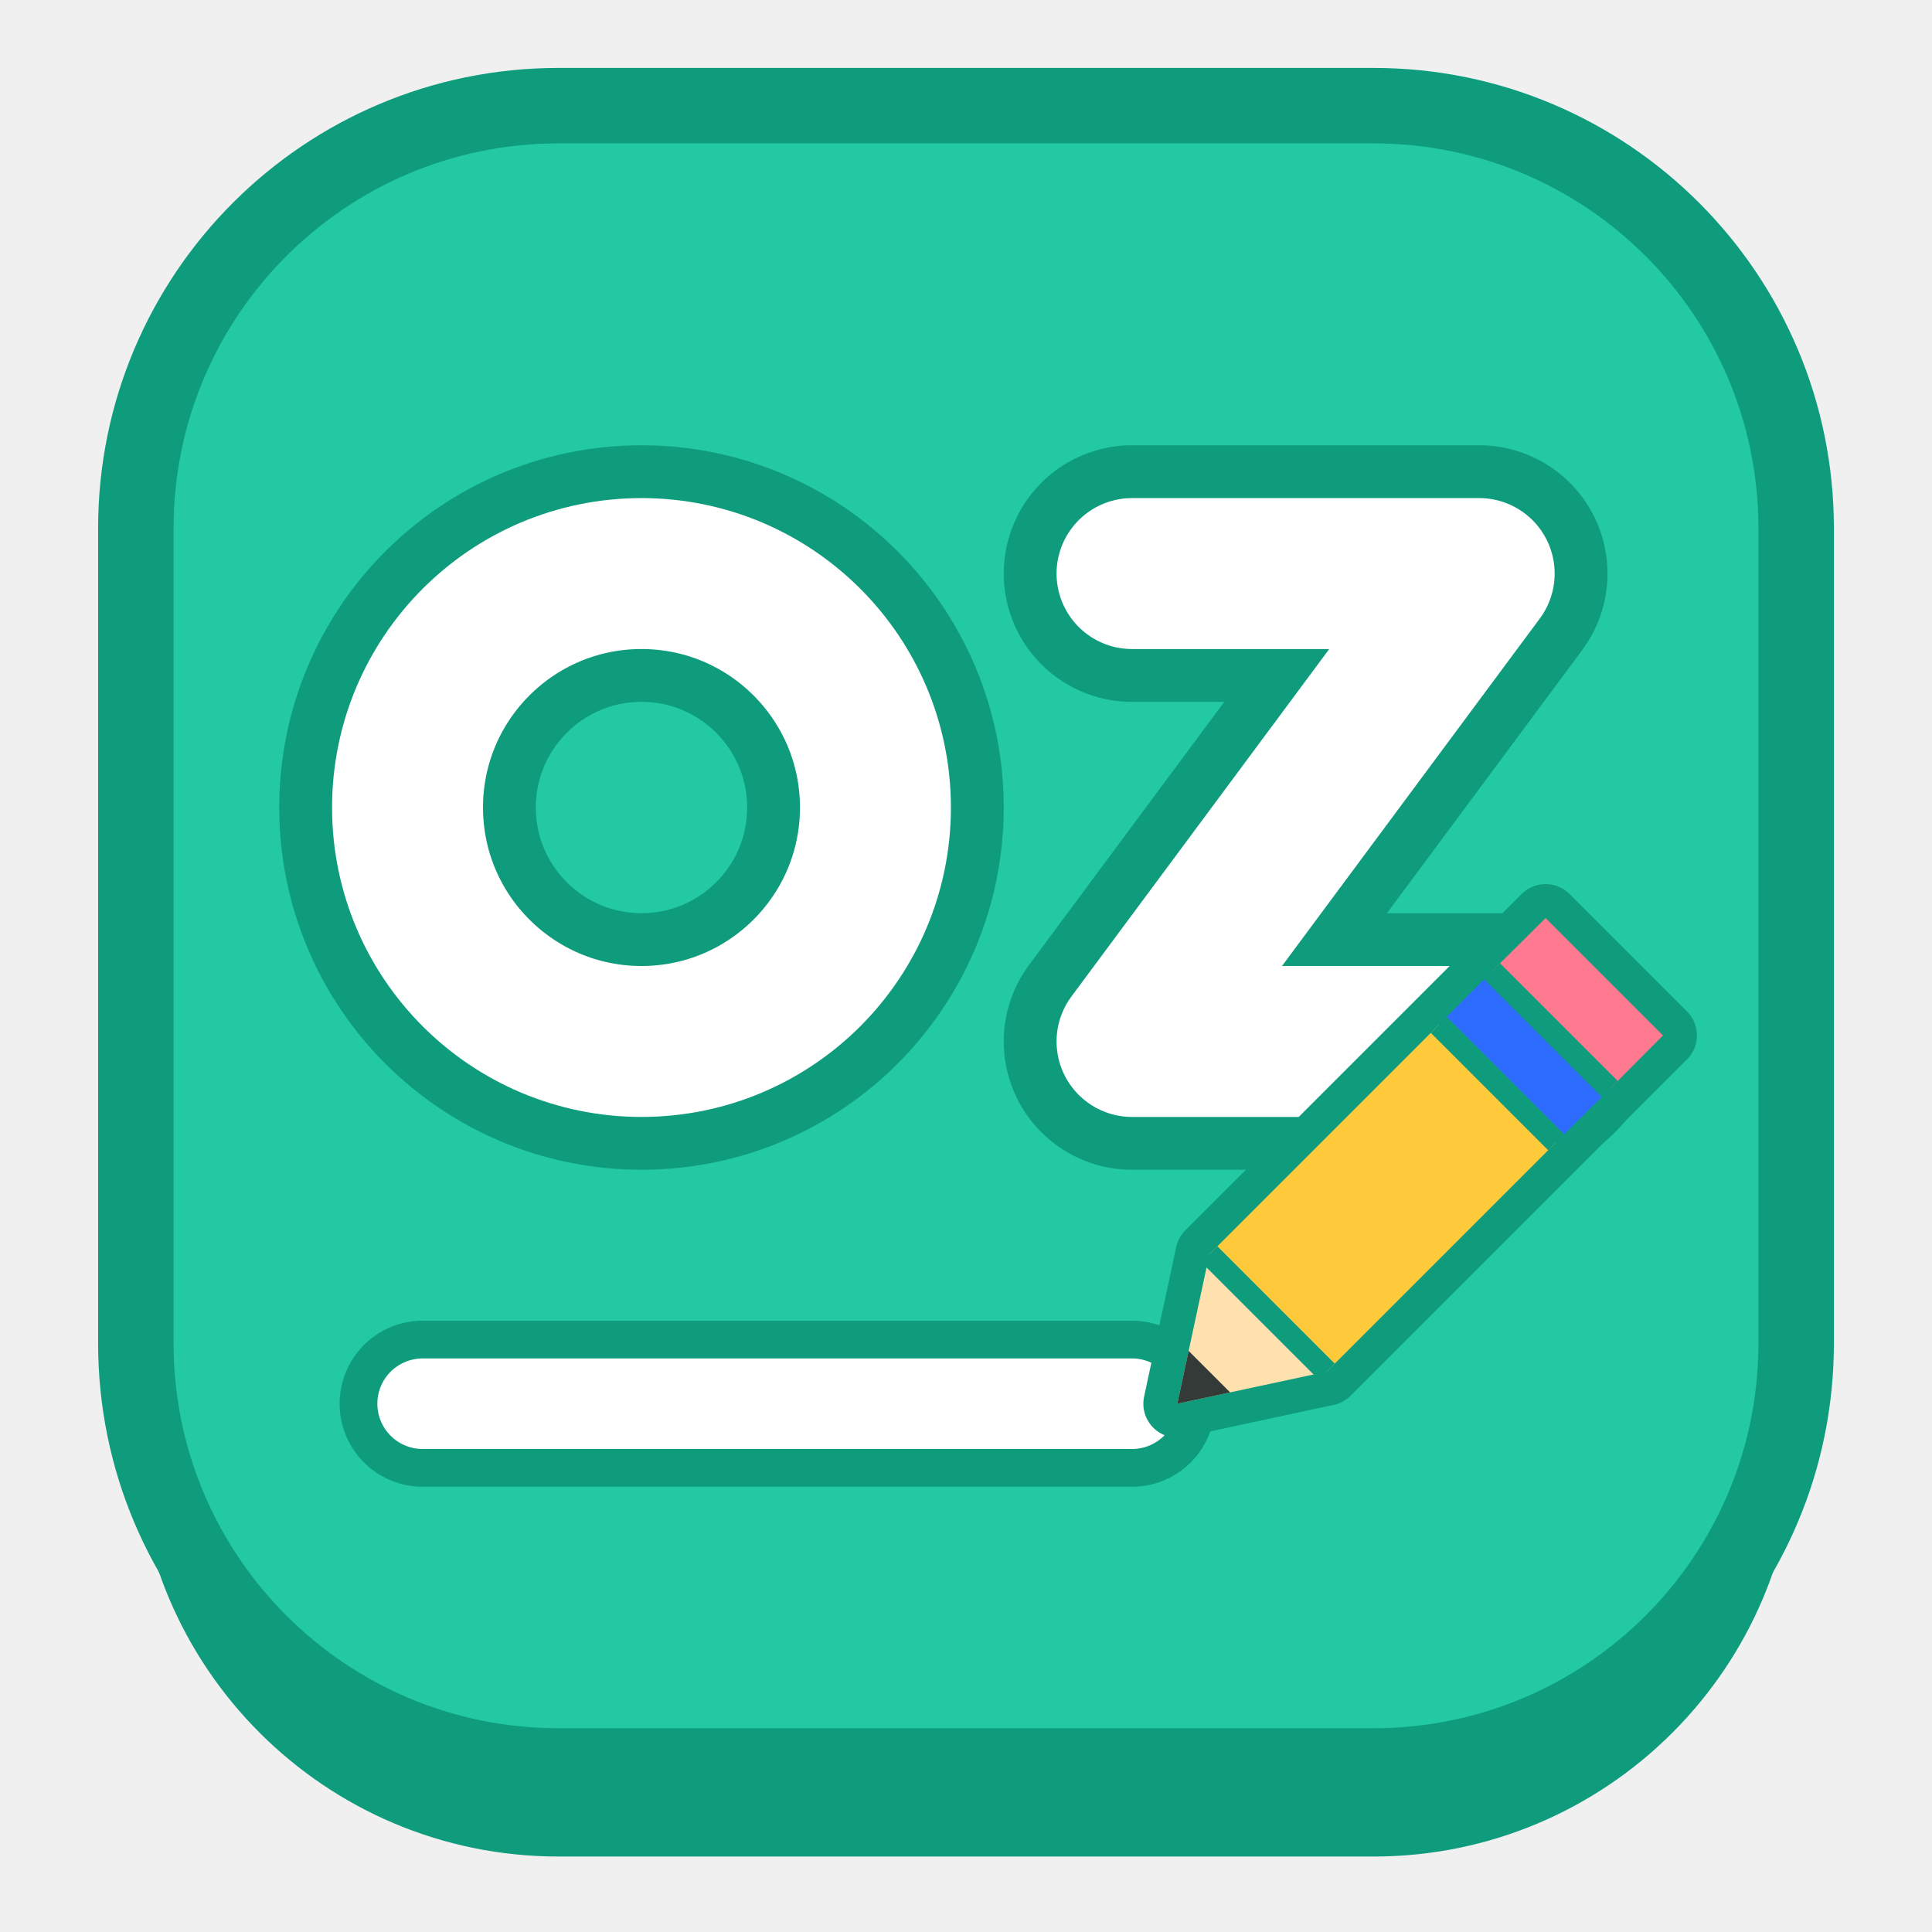
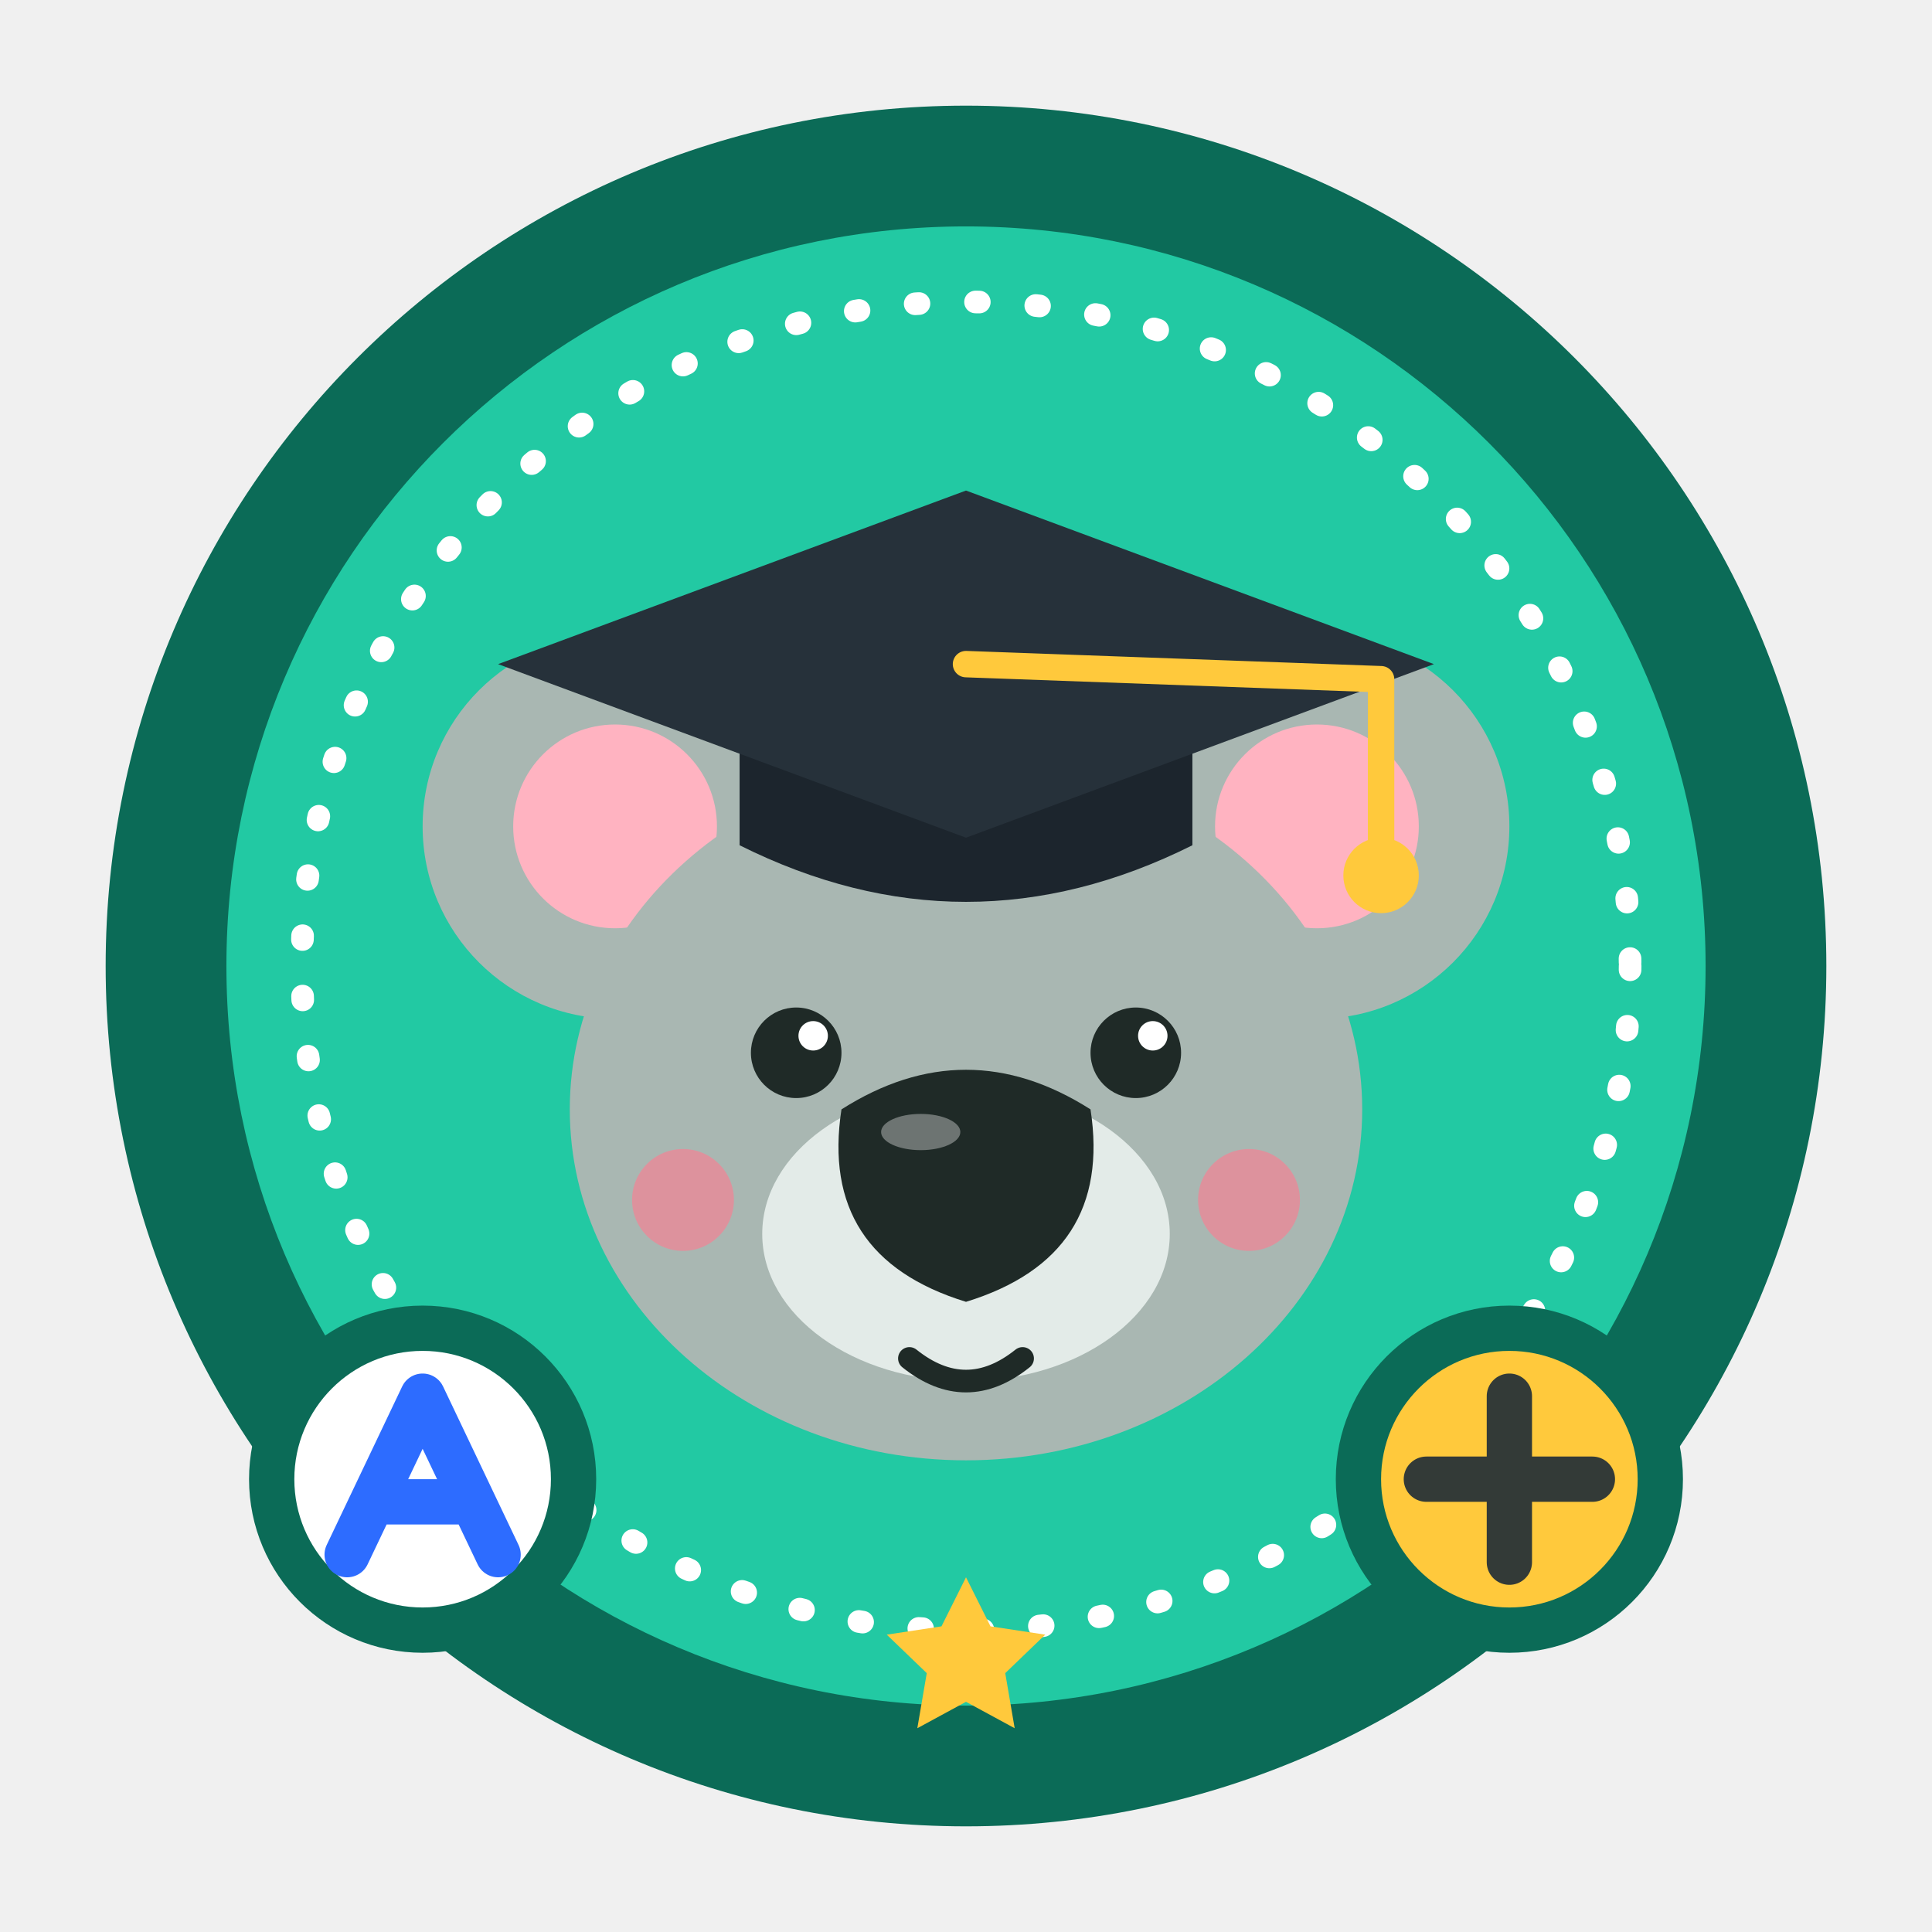
<svg xmlns="http://www.w3.org/2000/svg" viewBox="0 0 512 512" width="512" height="512">
-   <rect x="36" y="52" width="440" height="440" rx="112" fill="#0e9c7d" />
-   <rect x="36" y="28" width="440" height="440" rx="112" fill="#22c9a3" stroke="#0e9c7d" stroke-width="20" />
-   <circle cx="170" cy="214" r="62" fill="none" stroke="#0e9c7d" stroke-width="68" />
-   <circle cx="170" cy="214" r="62" fill="none" stroke="#ffffff" stroke-width="40" />
-   <path d="M300 152L392 152L300 276L404 276" fill="none" stroke="#0e9c7d" stroke-width="68" stroke-linecap="round" stroke-linejoin="round" />
-   <path d="M300 152L392 152L300 276L404 276" fill="none" stroke="#ffffff" stroke-width="40" stroke-linecap="round" stroke-linejoin="round" />
-   <path d="M112 372H300" stroke="#0e9c7d" stroke-width="44" stroke-linecap="round" />
-   <path d="M112 372H300" stroke="#ffffff" stroke-width="24" stroke-linecap="round" />
-   <polygon points="312.0,372.0 320.5,332.4 409.6,243.3 440.7,274.4 351.6,363.5" fill="#0e9c7d" stroke="#0e9c7d" stroke-width="18" stroke-linejoin="round" />
-   <polygon points="312.0,372.0 320.5,332.4 351.6,363.5" fill="#ffe1b0" />
-   <polygon points="312.0,372.0 315.0,358.0 326.0,369.0" fill="#333a37" />
-   <polygon points="320.5,332.4 381.3,271.6 412.4,302.7 351.6,363.5" fill="#ffc93c" />
-   <polygon points="381.3,271.6 395.4,257.4 426.6,288.6 412.4,302.7" fill="#2d6cff" />
-   <polygon points="395.4,257.4 409.6,243.3 440.7,274.4 426.6,288.6" fill="#ff7a90" />
-   <line x1="320.5" y1="332.4" x2="351.6" y2="363.5" stroke="#0e9c7d" stroke-width="6" />
-   <line x1="381.3" y1="271.6" x2="412.4" y2="302.7" stroke="#0e9c7d" stroke-width="6" />
-   <line x1="395.4" y1="257.4" x2="426.6" y2="288.6" stroke="#0e9c7d" stroke-width="6" />
+   <circle cx="256" cy="256" r="228" fill="#0b6b57" />
+   <circle cx="256" cy="256" r="196" fill="#22c9a3" />
+   <circle cx="256" cy="256" r="176" fill="none" stroke="#ffffff" stroke-width="6" stroke-dasharray="1 15" stroke-linecap="round" />
+   <g transform="translate(106,126) scale(1.5)">
+     <circle cx="38" cy="62" r="34" fill="#a9b7b2" />
+     <circle cx="38" cy="62" r="18" fill="#ffb3c1" />
+     <circle cx="162" cy="62" r="34" fill="#a9b7b2" />
+     <circle cx="162" cy="62" r="18" fill="#ffb3c1" />
+     <ellipse cx="100" cy="112" rx="70" ry="62" fill="#a9b7b2" />
+     <ellipse cx="100" cy="134" rx="36" ry="26" fill="#e3ebe8" />
+     <circle cx="70" cy="102" r="8" fill="#1f2a27" />
+     <circle cx="130" cy="102" r="8" fill="#1f2a27" />
+     <circle cx="73" cy="99" r="2.6" fill="#ffffff" />
+     <circle cx="133" cy="99" r="2.6" fill="#ffffff" />
+     <path d="M78 112 Q100 98 122 112 Q126 138 100 146 Q74 138 78 112Z" fill="#1f2a27" />
+     <ellipse cx="92" cy="116" rx="7" ry="3.2" fill="#ffffff" opacity="0.35" />
+     <circle cx="50" cy="128" r="9" fill="#ff7a90" opacity="0.6" />
+     <circle cx="150" cy="128" r="9" fill="#ff7a90" opacity="0.6" />
+     <path d="M90 156 Q100 164 110 156" fill="none" stroke="#1f2a27" stroke-width="4" stroke-linecap="round" />
+   </g>
+   <path d="M196 196 V224 Q256 254 316 224 V196 L256 218Z" fill="#1c252d" />
+   <path d="M256 130 L380 176 L256 222 L132 176Z" fill="#26313a" />
+   <path d="M256 176 L366 180 V226" fill="none" stroke="#ffc93c" stroke-width="7" stroke-linecap="round" stroke-linejoin="round" />
+   <circle cx="366" cy="232" r="10" fill="#ffc93c" />
+   <polygon points="0,-22 6.5,-9 21,-6.8 10.4,3.4 12.9,18 0,11 -12.9,18 -10.4,3.4 -21,-6.8 -6.5,-9" transform="translate(256,440)" fill="#ffc93c" />
+   <circle cx="112" cy="392" r="40" fill="#ffffff" stroke="#0b6b57" stroke-width="12" />
+   <path d="M92 412 L112 370 L132 412 M99 398 H125" fill="none" stroke="#2d6cff" stroke-width="12" stroke-linecap="round" stroke-linejoin="round" />
+   <circle cx="400" cy="392" r="40" fill="#ffc93c" stroke="#0b6b57" stroke-width="12" />
+   <path d="M400 370 V414 M378 392 H422" fill="none" stroke="#333a37" stroke-width="12" stroke-linecap="round" />
</svg>
